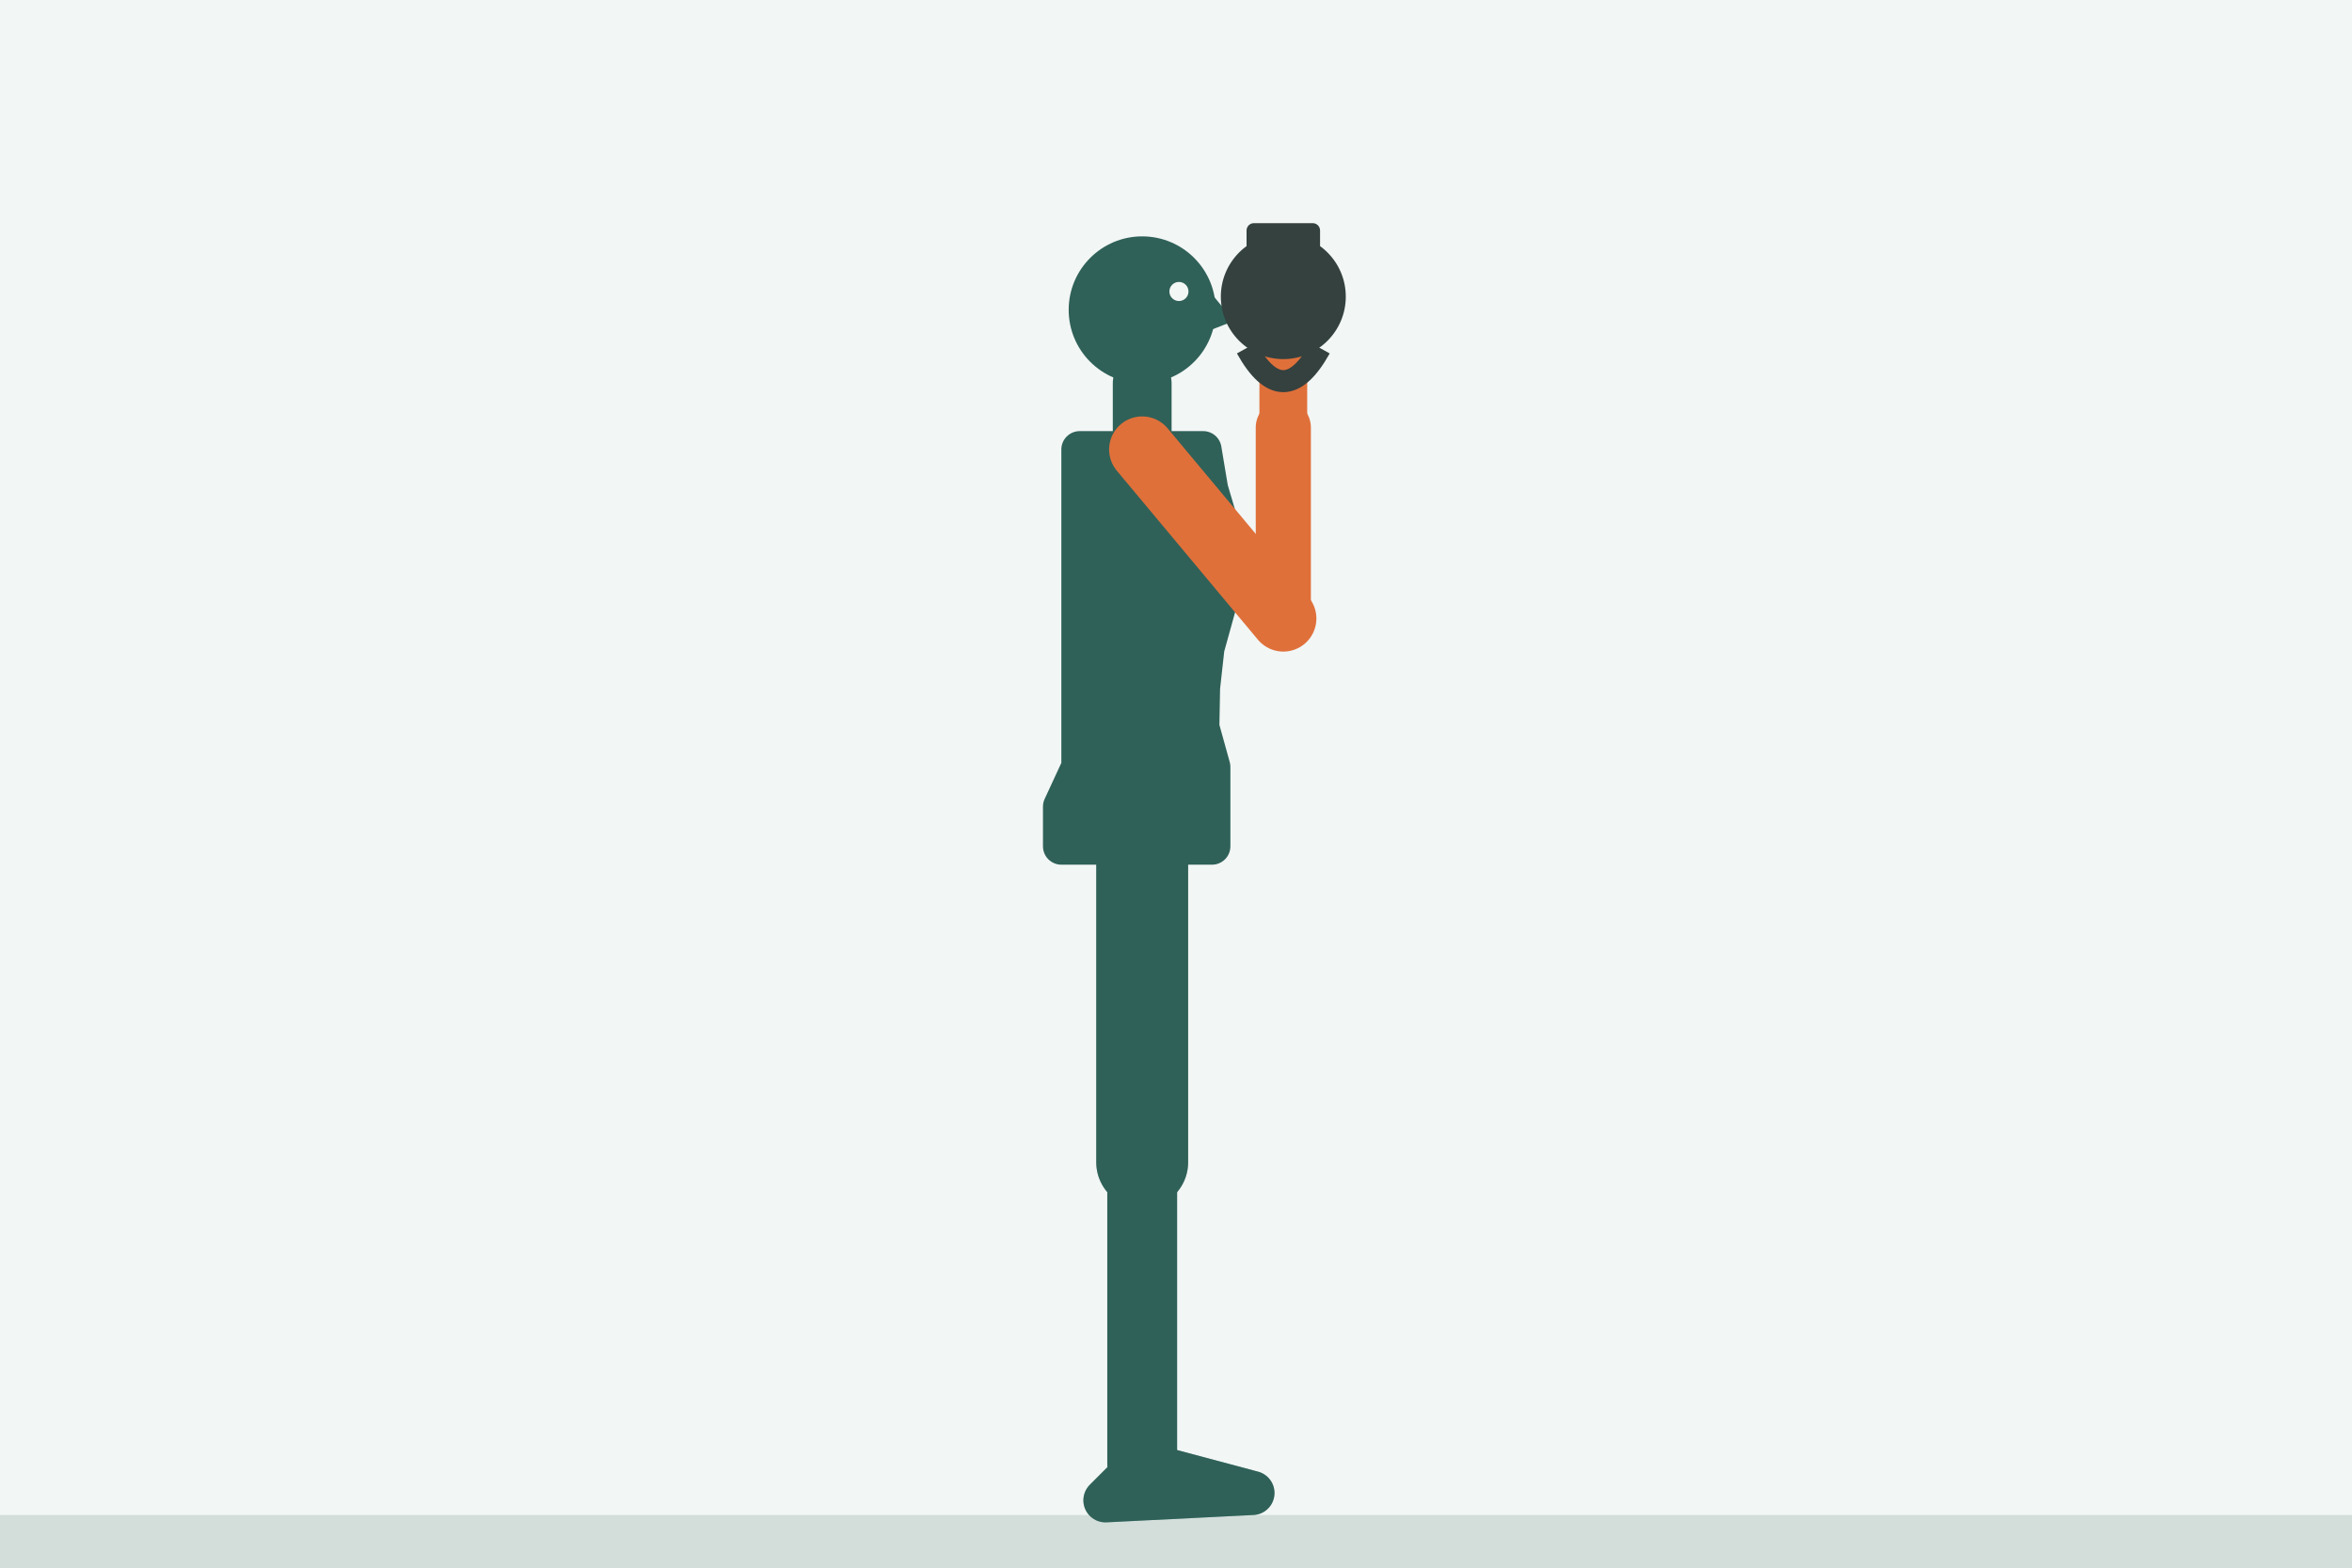
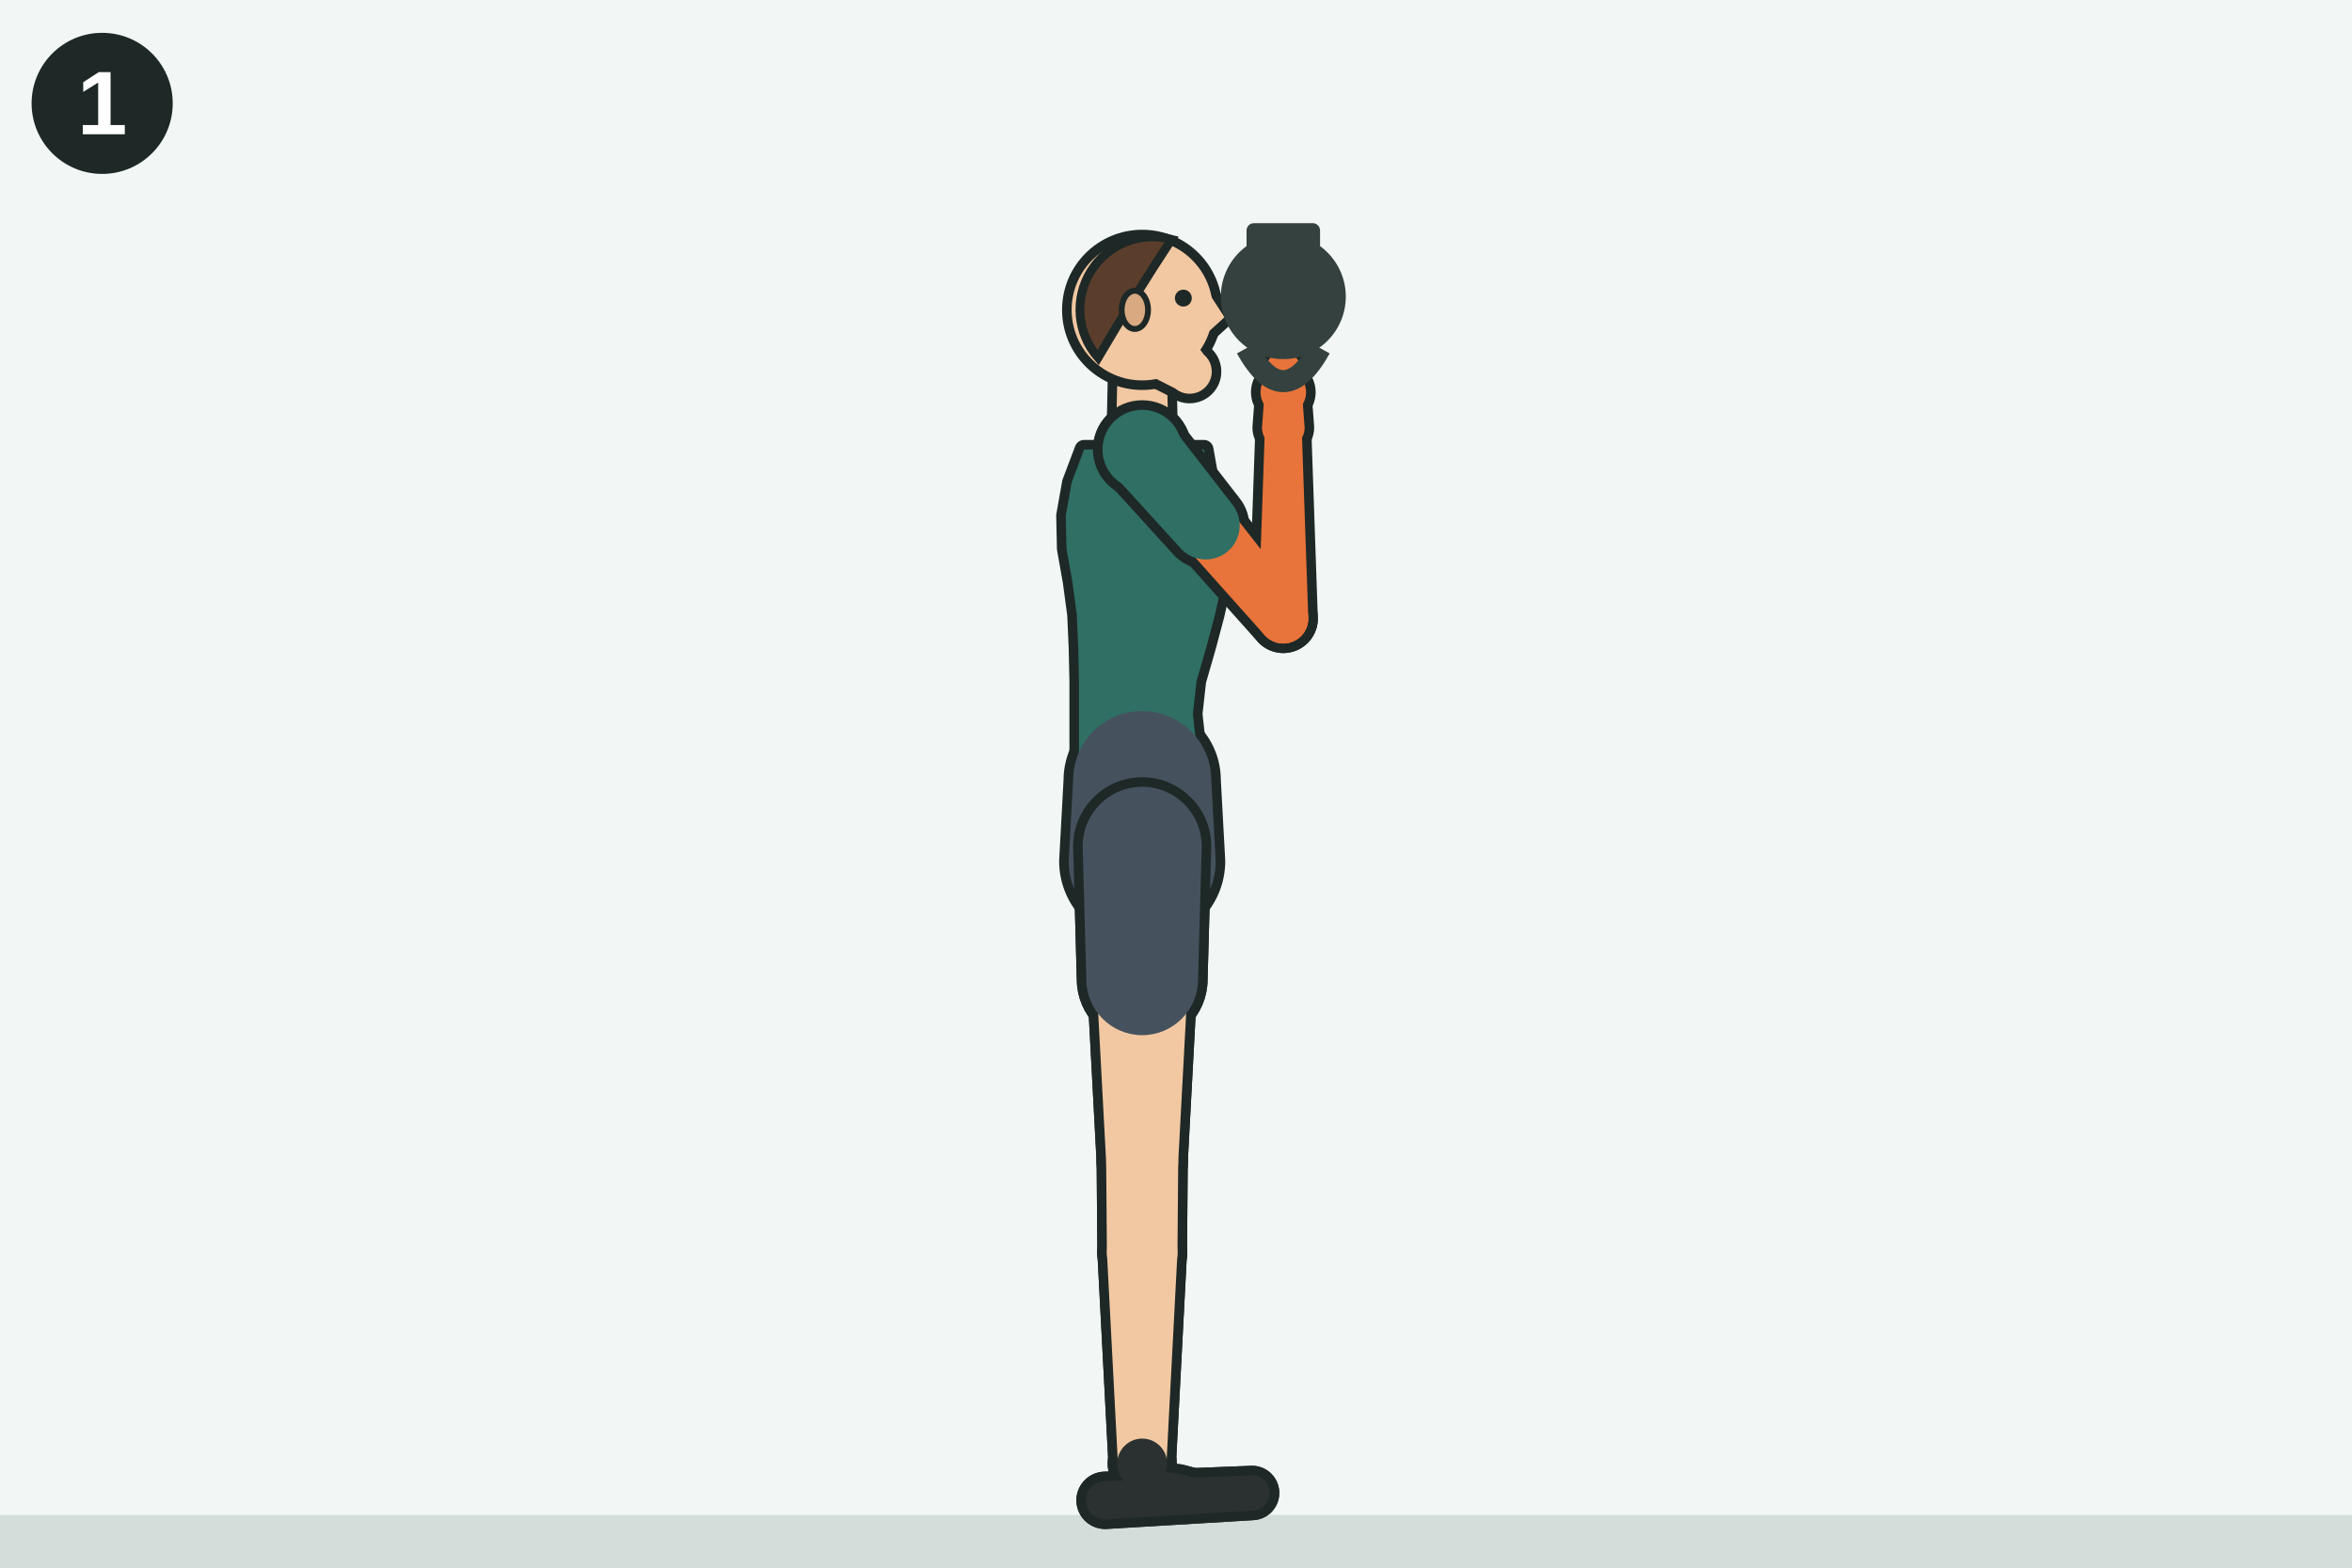
<svg xmlns="http://www.w3.org/2000/svg" viewBox="-10 -20 320 213" width="300" height="200" role="img" aria-label="Press con kettlebell capovolto (bottom-up) – posizione iniziale">
  <rect x="-200" y="-200" width="700" height="600" fill="#F2F6F5" />
  <rect x="-200" y="186" width="700" height="200" fill="#B9CBC6" opacity="0.55" />
-   <line x1="145.4" y1="41" x2="143.8" y2="71" stroke="#A3BFB8" stroke-width="9" stroke-linecap="round" />
-   <line x1="143.8" y1="71" x2="145.6" y2="96.9" stroke="#A3BFB8" stroke-width="7.5" stroke-linecap="round" />
-   <line x1="145.6" y1="96.9" x2="146.2" y2="104.9" stroke="#A3BFB8" stroke-width="6.5" stroke-linecap="round" />
-   <line x1="145.4" y1="95" x2="145.4" y2="138" stroke="#A3BFB8" stroke-width="12.5" stroke-linecap="round" />
-   <line x1="145.4" y1="138" x2="145.4" y2="179" stroke="#A3BFB8" stroke-width="9.5" stroke-linecap="round" />
-   <path d="M145.4,179 L140.4,184 L160.4,183 Z" fill="#A3BFB8" stroke="#A3BFB8" stroke-width="6" stroke-linejoin="round" />
-   <path d="M154.9,95 L154.9,89.6 L154.9,84.2 L153.4,78.8 L153.5,73.4 L154.1,68 L155.6,62.6 L156.8,57.2 L156.2,51.8 L154.6,46.4 L153.7,41 L136.9,41 L136.9,46.4 L136.9,51.8 L136.9,57.2 L136.9,62.6 L136.9,68 L136.9,73.4 L136.9,78.8 L136.9,84.2 L134.4,89.6 L134.4,95 Z" fill="#2F6158" stroke="#2F6158" stroke-width="5" stroke-linejoin="round" />
-   <line x1="145.4" y1="41" x2="145.4" y2="32" stroke="#2F6158" stroke-width="8" stroke-linecap="round" />
-   <circle cx="145.4" cy="22" r="10" fill="#2F6158" />
-   <path d="M153.5,18.2 L157.9,23.5 L153.8,25.1 Z" fill="#2F6158" />
-   <circle cx="150.4" cy="19.5" r="1.3" fill="#F2F6F5" />
-   <line x1="145.4" y1="95" x2="145.4" y2="138" stroke="#2F6158" stroke-width="12.5" stroke-linecap="round" />
-   <line x1="145.4" y1="138" x2="145.4" y2="179" stroke="#2F6158" stroke-width="9.5" stroke-linecap="round" />
-   <path d="M145.4,179 L140.4,184 L160.4,183 Z" fill="#2F6158" stroke="#2F6158" stroke-width="6" stroke-linejoin="round" />
-   <line x1="145.4" y1="41" x2="164.6" y2="64" stroke="#E0703A" stroke-width="9" stroke-linecap="round" />
-   <line x1="164.6" y1="64" x2="164.6" y2="38" stroke="#E0703A" stroke-width="7.5" stroke-linecap="round" />
-   <line x1="164.6" y1="38" x2="164.6" y2="30" stroke="#E0703A" stroke-width="6.5" stroke-linecap="round" />
+   <path d="M141,40.8 L140.4,70.8 A3.4 3.4 0 0 0 147.2,71.1 L149.8,41.2 A4.4 4.4 0 0 0 141,40.8 Z" fill="#D9A982" stroke="#1E2826" stroke-width="2.6" stroke-linejoin="round" />
+   <path d="M140.4,71.2 L143.1,97.1 A2.5 2.5 0 0 0 148.1,96.7 L147.2,70.7 A3.4 3.4 0 0 0 140.4,71.2 Z" fill="#D9A982" stroke="#1E2826" stroke-width="2.6" stroke-linejoin="round" />
+   <path d="M142.7,97.1 L143.9,105 A2.3 2.3 0 0 0 148.5,104.7 L148.5,96.7 A2.9 2.9 0 0 0 142.7,97.1 Z" fill="#D9A982" stroke="#1E2826" stroke-width="2.6" stroke-linejoin="round" />
+   <circle cx="145.9" cy="101.7" r="3.1" fill="#D9A982" stroke="#1E2826" stroke-width="2.6" stroke-linejoin="round" />
+   <circle cx="145.4" cy="41" r="5.4" fill="#5E8F86" stroke="#1E2826" stroke-width="2.6" stroke-linejoin="round" />
+   <path d="M140.2,40.7 L140.1,54.2 A4.6 4.6 0 0 0 149.2,54.7 L150.6,41.3 A5.2 5.2 0 0 0 140.2,40.7 Z" fill="#5E8F86" stroke="#1E2826" stroke-width="2.6" stroke-linejoin="round" />
+   <path d="M141,40.8 L140.4,70.8 A3.4 3.4 0 0 0 147.2,71.1 L149.8,41.2 A4.4 4.4 0 0 0 141,40.8 Z" fill="#D9A982" />
+   <path d="M140.4,71.2 L143.1,97.1 A2.5 2.5 0 0 0 148.1,96.7 L147.2,70.7 A3.4 3.4 0 0 0 140.4,71.2 Z" fill="#D9A982" />
+   <path d="M142.7,97.1 L143.9,105 A2.3 2.3 0 0 0 148.5,104.7 L148.5,96.7 A2.9 2.9 0 0 0 142.7,97.1 Z" fill="#D9A982" />
+   <circle cx="145.9" cy="101.7" r="3.1" fill="#D9A982" />
+   <circle cx="145.4" cy="41" r="5.4" fill="#5E8F86" />
+   <path d="M140.2,40.7 L140.1,54.2 A4.6 4.6 0 0 0 149.2,54.7 L150.6,41.3 A5.2 5.2 0 0 0 140.2,40.7 Z" fill="#5E8F86" />
+   <path d="M138.2,95 L140.5,138 A4.9 4.9 0 0 0 150.3,138 L152.6,95 A7.2 7.2 0 0 0 138.2,95 Z" fill="#D9A982" stroke="#1E2826" stroke-width="2.6" stroke-linejoin="round" />
+   <path d="M140.5,138 L140.6,150.3 A4.8 4.8 0 0 0 150.2,150.3 L150.3,138 A4.9 4.9 0 0 0 140.5,138 Z" fill="#D9A982" stroke="#1E2826" stroke-width="2.6" stroke-linejoin="round" />
+   <path d="M140.6,150.3 L142.1,179 A3.3 3.3 0 0 0 148.7,179 L150.2,150.3 A4.8 4.8 0 0 0 140.6,150.3 Z" fill="#D9A982" stroke="#1E2826" stroke-width="2.6" stroke-linejoin="round" />
+   <path d="M144.6,179.8 L140.4,184 L160.4,183 L150.6,180.4 Z" fill="#5D6463" stroke="#1E2826" stroke-width="2.6" stroke-linejoin="round" />
+   <path d="M140.5,186.6 L160.5,185.4 A2.4 2.4 0 0 0 160.2,180.6 L140.2,181.4 A2.6 2.6 0 0 0 140.5,186.6 Z" fill="#5D6463" stroke="#1E2826" stroke-width="2.6" stroke-linejoin="round" />
+   <circle cx="145.4" cy="179" r="3.4" fill="#5D6463" stroke="#1E2826" stroke-width="2.6" stroke-linejoin="round" />
+   <circle cx="145.4" cy="95" r="7.8" fill="#7D8892" stroke="#1E2826" stroke-width="2.6" stroke-linejoin="round" />
+   <path d="M137.3,95 L137.8,113.1 A7.6 7.6 0 0 0 153,113.1 L153.5,95 A8.1 8.1 0 0 0 137.3,95 Z" fill="#7D8892" stroke="#1E2826" stroke-width="2.6" stroke-linejoin="round" />
+   <path d="M138.2,95 L140.5,138 A4.9 4.9 0 0 0 150.3,138 L152.6,95 A7.2 7.2 0 0 0 138.2,95 Z" fill="#D9A982" />
+   <path d="M140.5,138 L140.6,150.3 A4.8 4.8 0 0 0 150.2,150.3 L150.3,138 A4.9 4.9 0 0 0 140.5,138 Z" fill="#D9A982" />
+   <path d="M140.6,150.3 L142.1,179 A3.3 3.3 0 0 0 148.7,179 L150.2,150.3 A4.8 4.8 0 0 0 140.6,150.3 Z" fill="#D9A982" />
+   <path d="M144.6,179.8 L140.4,184 L160.4,183 L150.6,180.4 Z" fill="#5D6463" />
+   <path d="M140.5,186.6 L160.5,185.4 A2.4 2.4 0 0 0 160.2,180.6 L140.2,181.4 A2.6 2.6 0 0 0 140.5,186.6 Z" fill="#5D6463" />
+   <circle cx="145.4" cy="179" r="3.4" fill="#5D6463" />
+   <circle cx="145.4" cy="95" r="7.8" fill="#7D8892" />
+   <path d="M137.3,95 L137.8,113.1 A7.6 7.6 0 0 0 153,113.1 L153.5,95 A8.1 8.1 0 0 0 137.3,95 Z" fill="#7D8892" />
+   <path d="M149,41 L148.8,32 A3.4 3.4 0 0 0 142,32 L141.8,41 A3.6 3.6 0 0 0 149,41 Z" fill="#F2C8A2" stroke="#1E2826" stroke-width="2.6" stroke-linejoin="round" />
+   <path d="M149,41 L148.8,32 A3.4 3.4 0 0 0 142,32 L141.8,41 A3.6 3.6 0 0 0 149,41 Z" fill="#F2C8A2" />
+   <path d="M153.4,95 L153.3,90.5 L153.2,86 L152.8,81.5 L152.3,77 L152.8,72.5 L154.1,68 L155.3,63.5 L156.3,59 L156.5,54.5 L155.7,50 L154.6,45.5 L153.8,41 L137.5,41 L135.8,45.5 L135,50 L135.1,54.5 L135.9,59 L136.5,63.5 L136.7,68 L136.8,72.5 L136.8,77 L136.8,81.5 L136.8,86 L136.8,90.5 L136.8,95 Z" fill="#2F6F64" stroke="#1E2826" stroke-width="2.6" stroke-linejoin="round" />
+   <path d="M155.4,97 L154.8,86 A9.4 9.4 0 0 0 136,86 L135.4,97 A10 10 0 0 0 155.4,97 Z" fill="#45525E" stroke="#1E2826" stroke-width="2.6" stroke-linejoin="round" />
+   <path d="M153.4,95 L153.3,90.5 L153.2,86 L152.8,81.5 L152.3,77 L152.8,72.5 L154.1,68 L155.3,63.5 L156.3,59 L156.5,54.5 L155.7,50 L154.6,45.5 L153.8,41 L137.5,41 L135.8,45.5 L135,50 L135.1,54.5 L135.9,59 L136.5,63.5 L136.7,68 L136.8,72.5 L136.8,77 L136.8,81.5 L136.8,86 L136.8,90.5 L136.8,95 Z" fill="#2F6F64" />
+   <path d="M155.4,97 L154.8,86 A9.4 9.4 0 0 0 136,86 L135.4,97 A10 10 0 0 0 155.4,97 Z" fill="#45525E" />
+   <circle cx="145.4" cy="22" r="9.6" fill="#F2C8A2" stroke="#1E2826" stroke-width="2.6" stroke-linejoin="round" />
+   <path d="M154,19 L156.6,23 L154.4,25 Z" fill="#F2C8A2" stroke="#1E2826" stroke-width="2.6" stroke-linejoin="round" />
+   <path d="M142.2,28.8 L149.9,32.7 A3 3 0 0 0 153.8,28.1 L148.6,21.2 A5 5 0 0 0 142.2,28.8 Z" fill="#F2C8A2" stroke="#1E2826" stroke-width="2.6" stroke-linejoin="round" />
+   <circle cx="145.4" cy="22" r="9.6" fill="#F2C8A2" />
+   <path d="M154,19 L156.6,23 L154.4,25 Z" fill="#F2C8A2" />
+   <path d="M142.2,28.8 L149.9,32.7 A3 3 0 0 0 153.8,28.1 L148.6,21.2 A5 5 0 0 0 142.2,28.8 Z" fill="#F2C8A2" />
+   <path d="M149.4,12.4 A9.9 9.9 0 0 0 139.4,28.5 Q144.4,20 149.4,12.4 Z" fill="#5A3E2B" stroke="#1E2826" stroke-width="1.2" />
+   <circle cx="151" cy="20.4" r="1.15" fill="#1E2826" />
+   <ellipse cx="144.4" cy="22" rx="1.8" ry="2.6" transform="rotate(-180 144.4 22)" fill="#D9A982" stroke="#1E2826" stroke-width="0.8" />
+   <path d="M138.2,95 L140.5,138 A4.9 4.9 0 0 0 150.3,138 L152.6,95 A7.2 7.2 0 0 0 138.2,95 Z" fill="#F2C8A2" stroke="#1E2826" stroke-width="2.6" stroke-linejoin="round" />
+   <path d="M140.5,138 L140.6,150.3 A4.8 4.8 0 0 0 150.2,150.3 L150.3,138 A4.9 4.9 0 0 0 140.5,138 Z" fill="#F2C8A2" stroke="#1E2826" stroke-width="2.6" stroke-linejoin="round" />
+   <path d="M140.6,150.3 L142.1,179 A3.3 3.3 0 0 0 148.7,179 L150.2,150.3 A4.8 4.8 0 0 0 140.6,150.3 Z" fill="#F2C8A2" stroke="#1E2826" stroke-width="2.6" stroke-linejoin="round" />
+   <path d="M144.6,179.8 L140.4,184 L160.4,183 L150.6,180.4 Z" fill="#2B3130" stroke="#1E2826" stroke-width="2.6" stroke-linejoin="round" />
+   <path d="M140.5,186.6 L160.5,185.4 A2.4 2.4 0 0 0 160.2,180.6 L140.2,181.4 A2.6 2.6 0 0 0 140.5,186.6 Z" fill="#2B3130" stroke="#1E2826" stroke-width="2.6" stroke-linejoin="round" />
+   <circle cx="145.4" cy="179" r="3.4" fill="#2B3130" stroke="#1E2826" stroke-width="2.6" stroke-linejoin="round" />
+   <circle cx="145.4" cy="95" r="7.8" fill="#45525E" stroke="#1E2826" stroke-width="2.6" stroke-linejoin="round" />
+   <path d="M137.3,95 L137.8,113.1 A7.6 7.6 0 0 0 153,113.1 L153.5,95 A8.1 8.1 0 0 0 137.3,95 Z" fill="#45525E" stroke="#1E2826" stroke-width="2.6" stroke-linejoin="round" />
+   <path d="M138.2,95 L140.5,138 A4.9 4.9 0 0 0 150.3,138 L152.6,95 A7.2 7.2 0 0 0 138.2,95 Z" fill="#F2C8A2" />
+   <path d="M140.5,138 L140.6,150.3 A4.8 4.8 0 0 0 150.2,150.3 L150.3,138 A4.9 4.9 0 0 0 140.5,138 Z" fill="#F2C8A2" />
+   <path d="M140.6,150.3 L142.1,179 A3.3 3.3 0 0 0 148.7,179 L150.2,150.3 A4.8 4.8 0 0 0 140.6,150.3 Z" fill="#F2C8A2" />
+   <path d="M144.6,179.8 L140.4,184 L160.4,183 L150.6,180.4 Z" fill="#2B3130" />
+   <path d="M140.5,186.6 L160.5,185.4 A2.4 2.4 0 0 0 160.2,180.6 L140.2,181.4 A2.6 2.6 0 0 0 140.5,186.6 Z" fill="#2B3130" />
+   <circle cx="145.4" cy="179" r="3.4" fill="#2B3130" />
+   <circle cx="145.4" cy="95" r="7.8" fill="#45525E" />
+   <path d="M137.3,95 L137.8,113.1 A7.6 7.6 0 0 0 153,113.1 L153.5,95 A8.1 8.1 0 0 0 137.3,95 Z" fill="#45525E" />
+   <path d="M142,43.8 L162,66.2 A3.4 3.4 0 0 0 167.2,61.8 L148.7,38.2 A4.4 4.4 0 0 0 142,43.8 Z" fill="#E8743B" stroke="#1E2826" stroke-width="2.6" stroke-linejoin="round" />
+   <path d="M168,64 L167.1,38 A2.5 2.5 0 0 0 162.1,38 L161.2,64 A3.4 3.4 0 0 0 168,64 Z" fill="#E8743B" stroke="#1E2826" stroke-width="2.6" stroke-linejoin="round" />
+   <path d="M167.5,38 L166.9,30 A2.3 2.3 0 0 0 162.3,30 L161.7,38 A2.9 2.9 0 0 0 167.5,38 Z" fill="#E8743B" stroke="#1E2826" stroke-width="2.6" stroke-linejoin="round" />
+   <circle cx="164.6" cy="33.2" r="3.1" fill="#E8743B" stroke="#1E2826" stroke-width="2.6" stroke-linejoin="round" />
+   <circle cx="145.4" cy="41" r="5.4" fill="#2F6F64" stroke="#1E2826" stroke-width="2.6" stroke-linejoin="round" />
+   <path d="M141.4,44.3 L150.5,54.3 A4.6 4.6 0 0 0 157.6,48.4 L149.3,37.7 A5.2 5.2 0 0 0 141.4,44.3 Z" fill="#2F6F64" stroke="#1E2826" stroke-width="2.6" stroke-linejoin="round" />
+   <path d="M142,43.8 L162,66.2 A3.4 3.4 0 0 0 167.2,61.8 L148.7,38.2 A4.4 4.4 0 0 0 142,43.8 Z" fill="#E8743B" />
+   <path d="M168,64 L167.1,38 A2.5 2.5 0 0 0 162.1,38 L161.2,64 A3.4 3.4 0 0 0 168,64 Z" fill="#E8743B" />
+   <path d="M167.5,38 L166.9,30 A2.3 2.3 0 0 0 162.3,30 L161.7,38 A2.9 2.9 0 0 0 167.5,38 Z" fill="#E8743B" />
+   <circle cx="164.6" cy="33.2" r="3.1" fill="#E8743B" />
+   <circle cx="145.4" cy="41" r="5.4" fill="#2F6F64" />
+   <path d="M141.4,44.3 L150.5,54.3 A4.6 4.6 0 0 0 157.6,48.4 L149.3,37.7 A5.2 5.2 0 0 0 141.4,44.3 Z" fill="#2F6F64" />
  <g>
    <path d="M159.6,27.2 Q164.6,36.2 169.6,27.2" fill="none" stroke="#34413F" stroke-width="3" />
    <circle cx="164.6" cy="20.2" r="8.5" fill="#34413F" />
    <rect x="159.6" y="10.2" width="10" height="4" rx="1" fill="#34413F" />
  </g>
+   <circle cx="3.9" cy="-6.1" r="9.6" fill="#1E2826" />
+   <text x="3.9" y="-1.9" font-family="Public Sans,Segoe UI,Arial,sans-serif" font-size="12.3" font-weight="800" fill="#fff" text-anchor="middle">1</text>
</svg>
